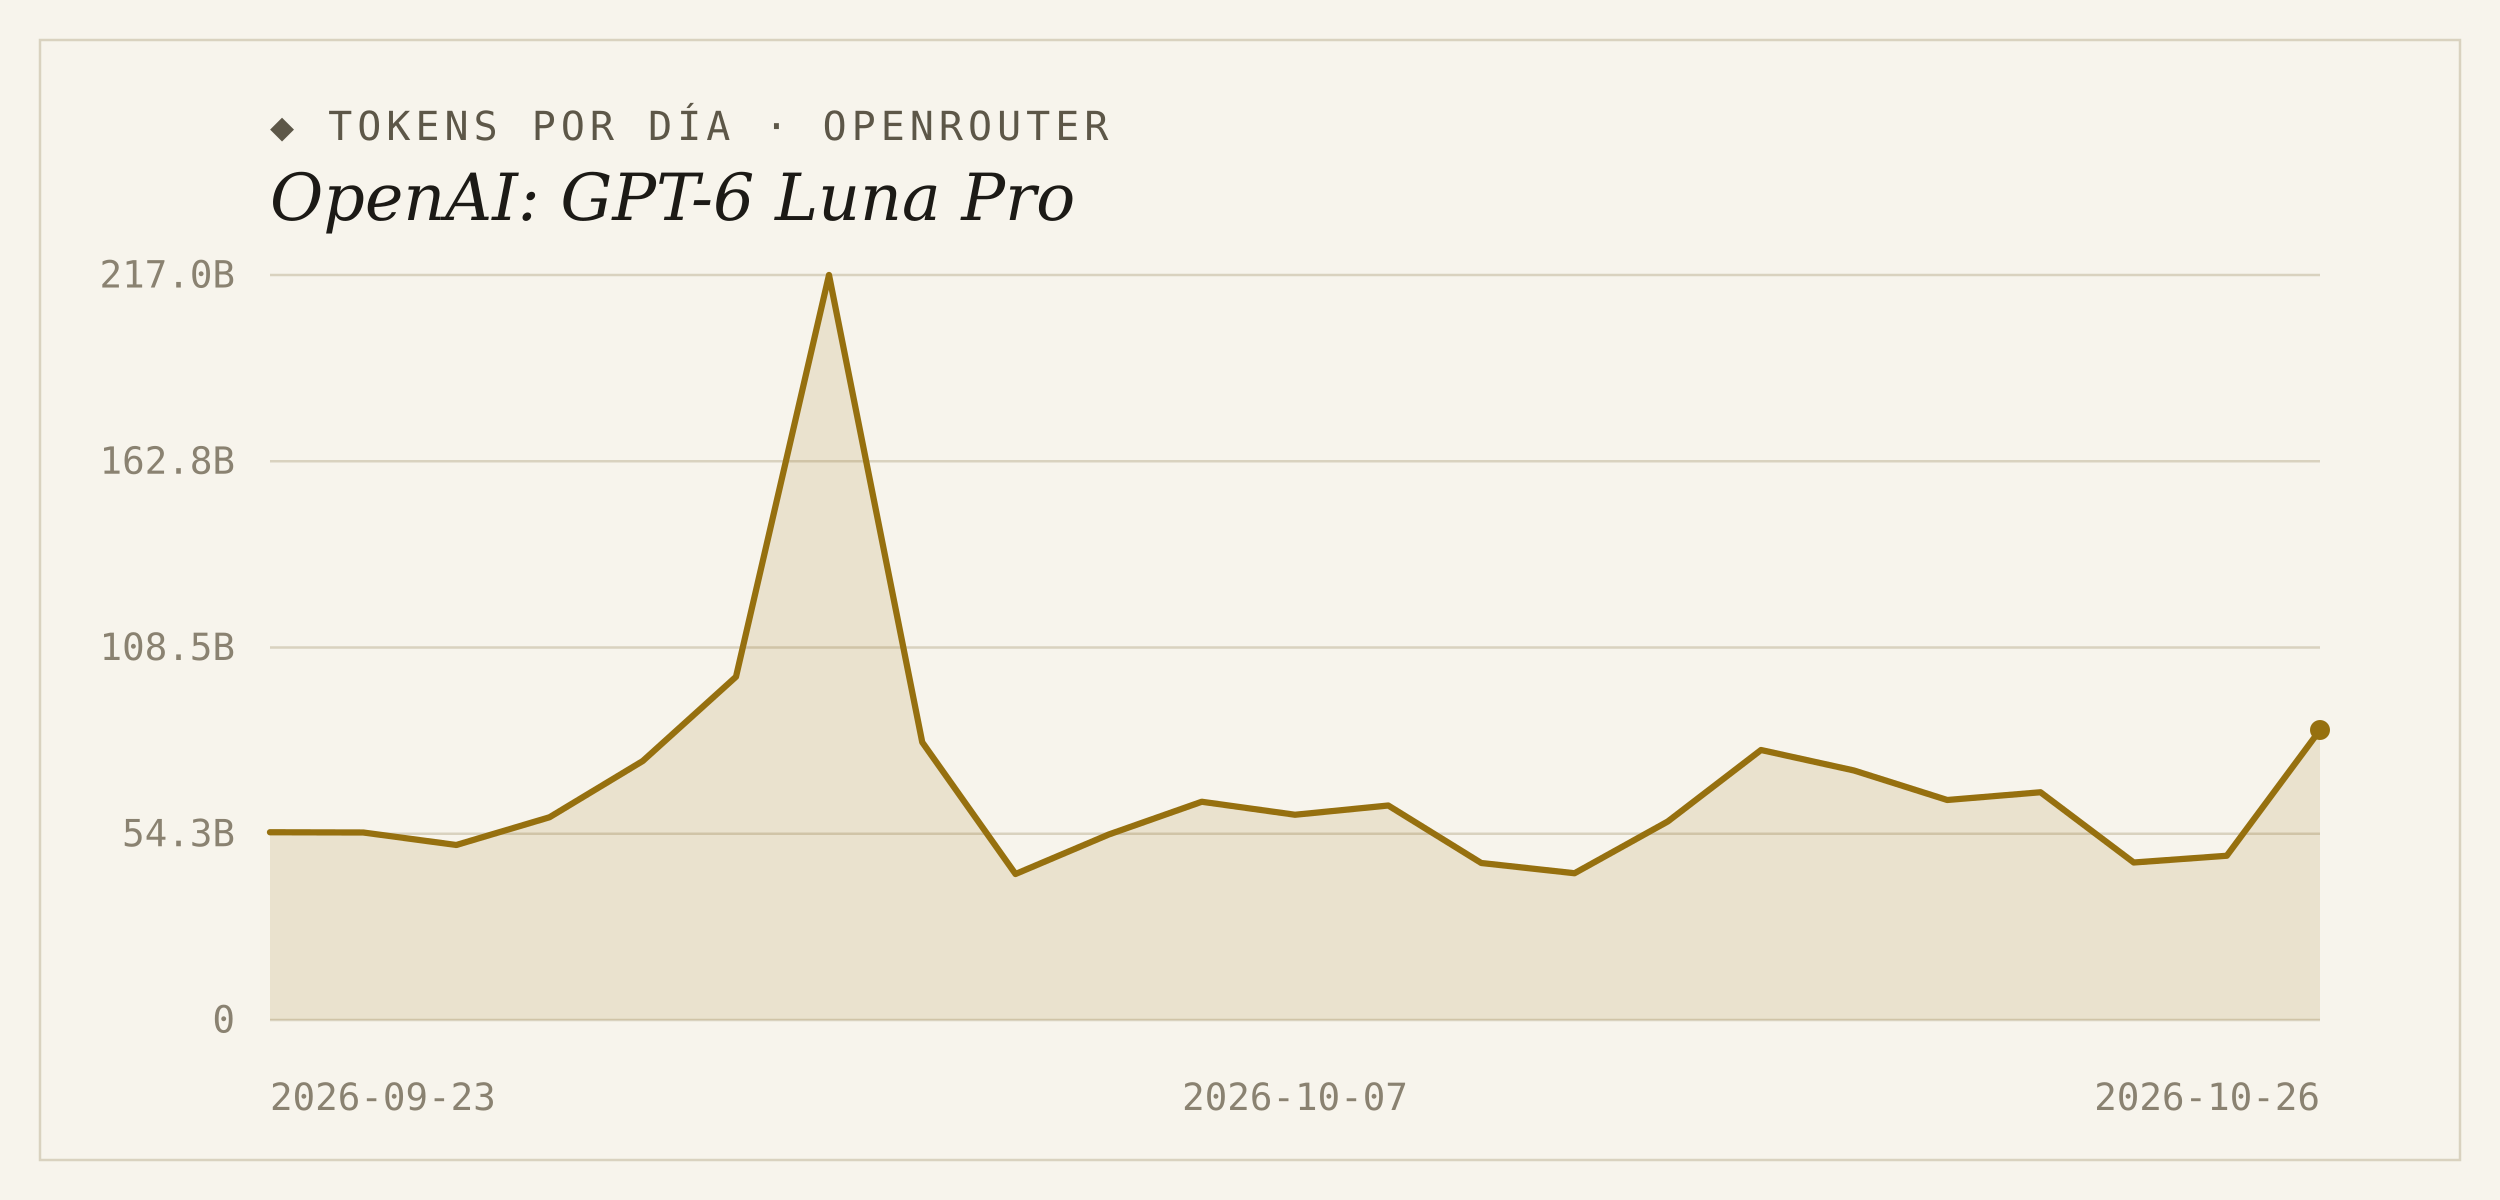
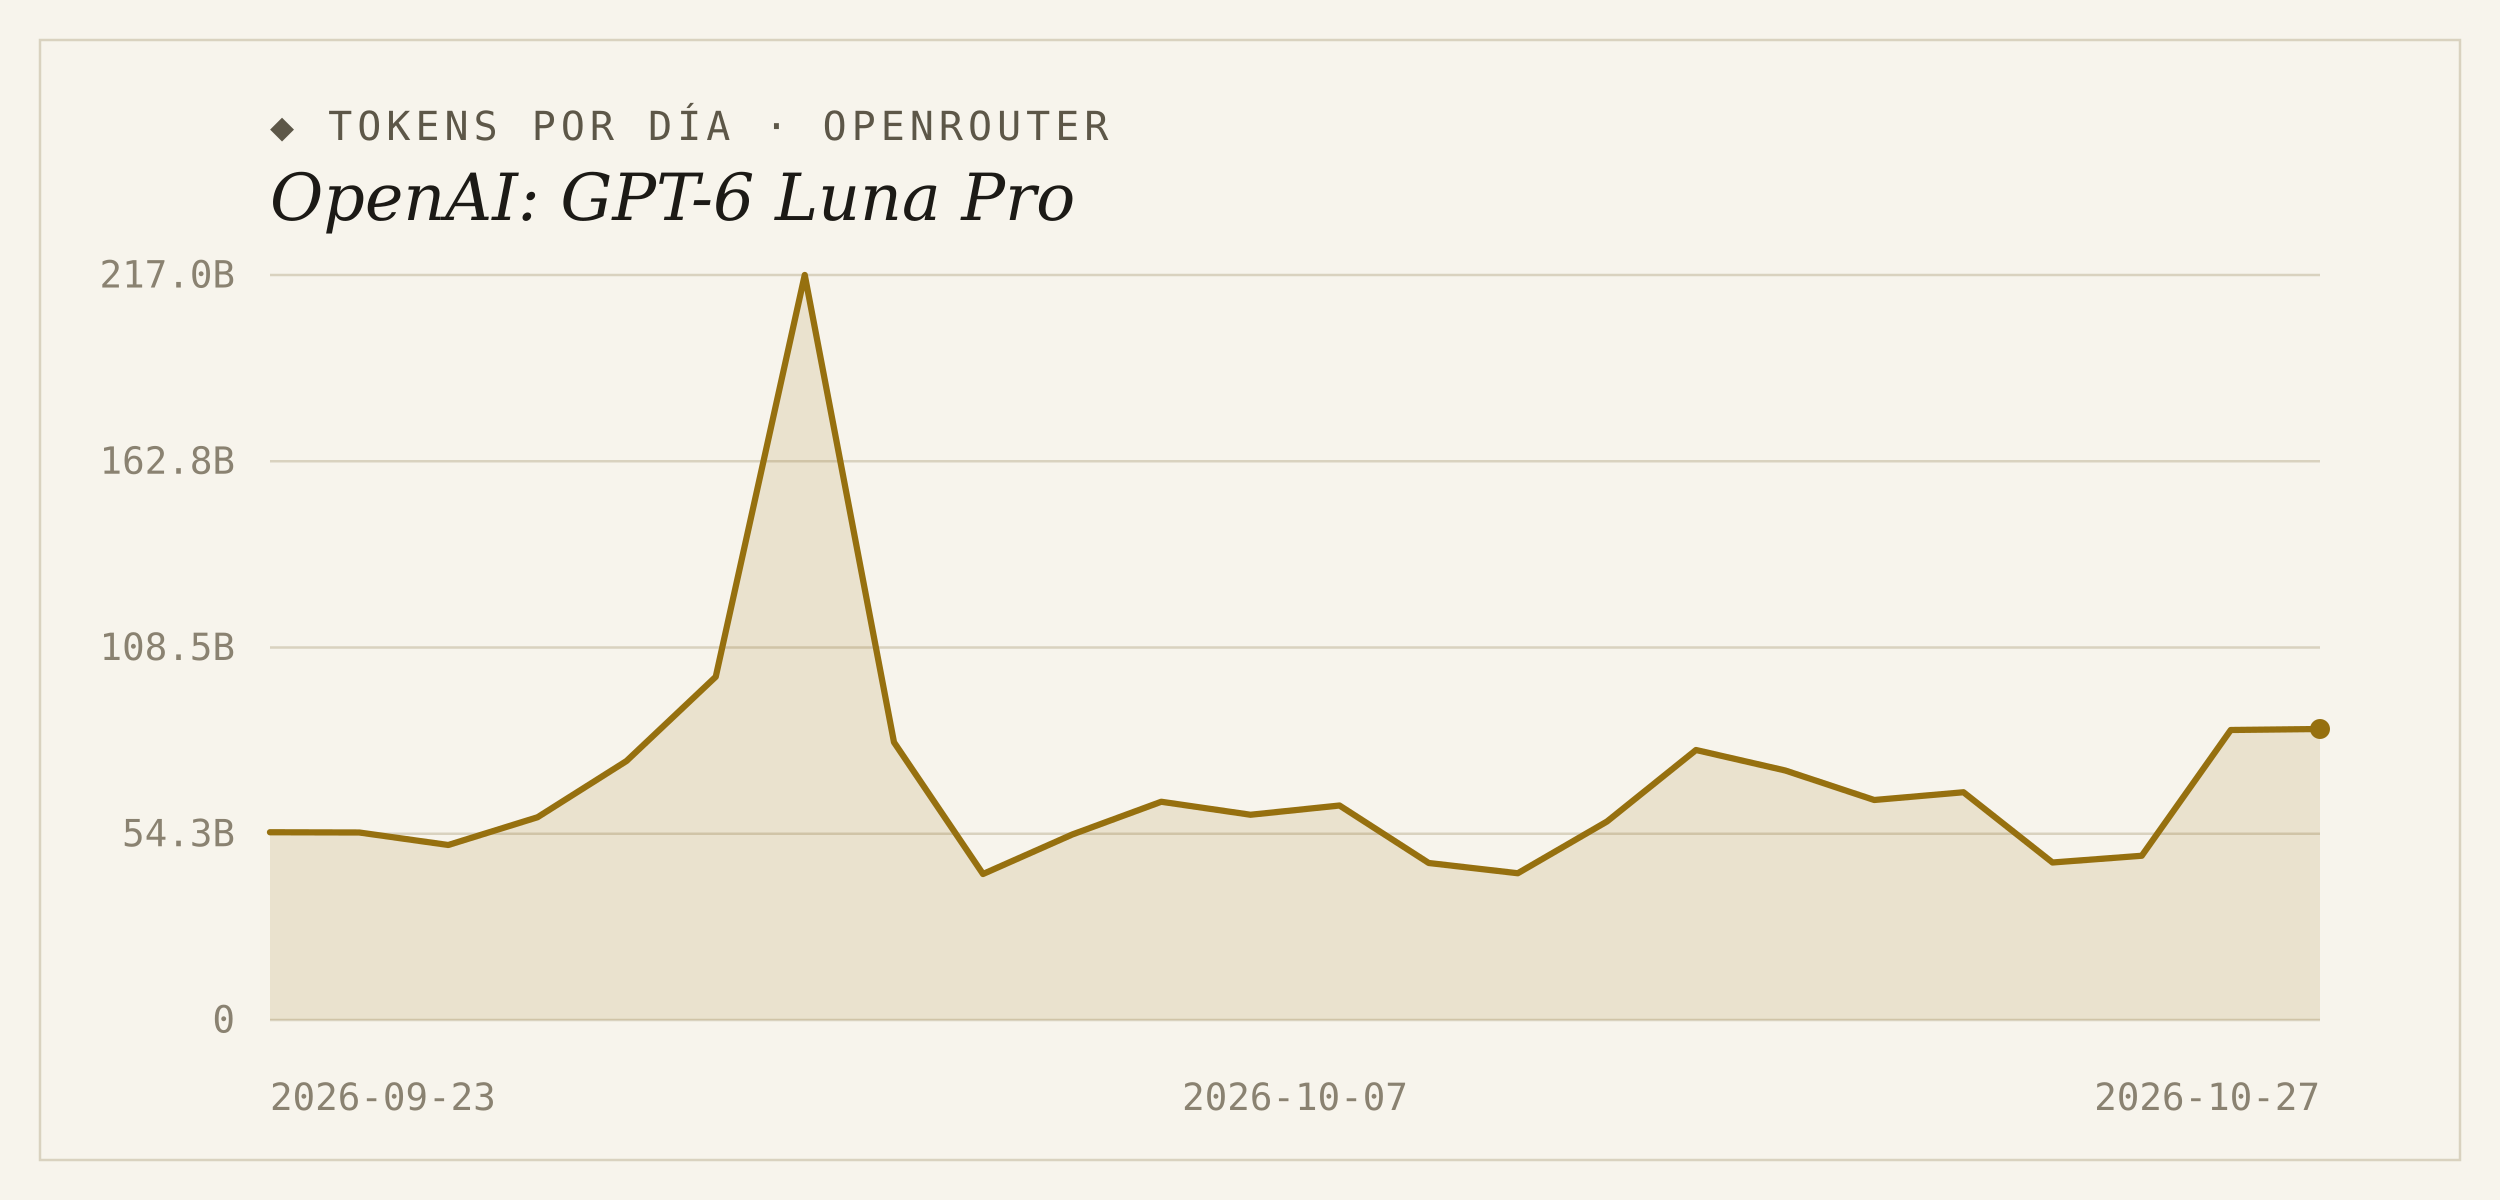
<svg xmlns="http://www.w3.org/2000/svg" width="1000" height="480" viewBox="0 0 1000 480">
  <rect width="1000" height="480" fill="#f7f4ec" />
  <rect x="16" y="16" width="968" height="448" fill="none" stroke="#d9d2bf" stroke-width="1" />
  <text x="108" y="56" font-family="'DejaVu Sans Mono', Consolas, monospace" font-size="16" letter-spacing="2" fill="#5d5748">◆ TOKENS POR DÍA · OPENROUTER</text>
  <text x="108" y="88" font-family="Georgia, 'DejaVu Serif', serif" font-size="26" font-style="italic" fill="#1c1a16">OpenAI: GPT-6 Luna Pro</text>
  <line x1="108" y1="408.0" x2="928" y2="408.0" stroke="#d9d2bf" stroke-width="1" />
  <text x="94" y="413" text-anchor="end" font-family="'DejaVu Sans Mono', Consolas, monospace" font-size="15" fill="#8a8271">0</text>
  <line x1="108" y1="333.5" x2="928" y2="333.5" stroke="#d9d2bf" stroke-width="1" />
  <text x="94" y="338.5" text-anchor="end" font-family="'DejaVu Sans Mono', Consolas, monospace" font-size="15" fill="#8a8271">54.3B</text>
  <line x1="108" y1="259.0" x2="928" y2="259.0" stroke="#d9d2bf" stroke-width="1" />
  <text x="94" y="264" text-anchor="end" font-family="'DejaVu Sans Mono', Consolas, monospace" font-size="15" fill="#8a8271">108.5B</text>
  <line x1="108" y1="184.5" x2="928" y2="184.5" stroke="#d9d2bf" stroke-width="1" />
  <text x="94" y="189.5" text-anchor="end" font-family="'DejaVu Sans Mono', Consolas, monospace" font-size="15" fill="#8a8271">162.8B</text>
  <line x1="108" y1="110.0" x2="928" y2="110.0" stroke="#d9d2bf" stroke-width="1" />
  <text x="94" y="115" text-anchor="end" font-family="'DejaVu Sans Mono', Consolas, monospace" font-size="15" fill="#8a8271">217.0B</text>
-   <path d="M 108,408.0 L 108.0,332.9 L 145.3,333.0 L 182.5,338.0 L 219.8,326.9 L 257.1,304.4 L 294.4,270.7 L 331.6,110.0 L 368.9,296.9 L 406.2,349.6 L 443.5,333.8 L 480.7,320.7 L 518.0,325.9 L 555.3,322.2 L 592.5,345.2 L 629.8,349.3 L 667.1,328.6 L 704.4,300.0 L 741.6,308.2 L 778.9,320.0 L 816.2,316.9 L 853.5,345.0 L 890.7,342.3 L 928.0,292.0 L 928.0,408.0 Z" fill="#96700f" fill-opacity="0.14" />
-   <polyline points="108.0,332.9 145.3,333.0 182.5,338.0 219.8,326.9 257.1,304.4 294.4,270.7 331.6,110.0 368.9,296.9 406.2,349.6 443.5,333.8 480.7,320.7 518.0,325.9 555.3,322.2 592.5,345.2 629.8,349.3 667.1,328.6 704.4,300.0 741.6,308.2 778.9,320.0 816.2,316.9 853.5,345.0 890.7,342.3 928.0,292.0" fill="none" stroke="#96700f" stroke-width="2.5" stroke-linejoin="round" stroke-linecap="round" />
-   <circle cx="928.0" cy="292.0" r="4" fill="#96700f" />
+   <path d="M 108,408.0 L 108.0,332.9 L 143.7,333.0 L 179.3,338.0 L 215.0,326.9 L 250.6,304.4 L 286.3,270.7 L 321.9,110.0 L 357.6,296.9 L 393.2,349.6 L 428.9,333.8 L 464.5,320.7 L 500.2,325.9 L 535.8,322.2 L 571.5,345.2 L 607.1,349.3 L 642.8,328.6 L 678.4,300.0 L 714.1,308.2 L 749.7,320.0 L 785.4,316.9 L 821.0,345.0 L 856.7,342.3 L 892.3,292.0 L 928.0,291.6 L 928.0,408.0 Z" fill="#96700f" fill-opacity="0.14" />
+   <polyline points="108.0,332.9 143.7,333.0 179.3,338.0 215.0,326.9 250.6,304.4 286.3,270.7 321.9,110.0 357.6,296.9 393.2,349.6 428.9,333.8 464.5,320.7 500.2,325.9 535.8,322.2 571.5,345.2 607.1,349.3 642.8,328.6 678.4,300.0 714.1,308.2 749.7,320.0 785.4,316.9 821.0,345.0 856.7,342.3 892.3,292.0 928.0,291.6" fill="none" stroke="#96700f" stroke-width="2.5" stroke-linejoin="round" stroke-linecap="round" />
+   <circle cx="928.0" cy="291.6" r="4" fill="#96700f" />
  <text x="108" y="444" text-anchor="start" font-family="'DejaVu Sans Mono', Consolas, monospace" font-size="15" fill="#8a8271">2026-09-23</text>
  <text x="518" y="444" text-anchor="middle" font-family="'DejaVu Sans Mono', Consolas, monospace" font-size="15" fill="#8a8271">2026-10-07</text>
-   <text x="928" y="444" text-anchor="end" font-family="'DejaVu Sans Mono', Consolas, monospace" font-size="15" fill="#8a8271">2026-10-26</text>
+   <text x="928" y="444" text-anchor="end" font-family="'DejaVu Sans Mono', Consolas, monospace" font-size="15" fill="#8a8271">2026-10-27</text>
</svg>
